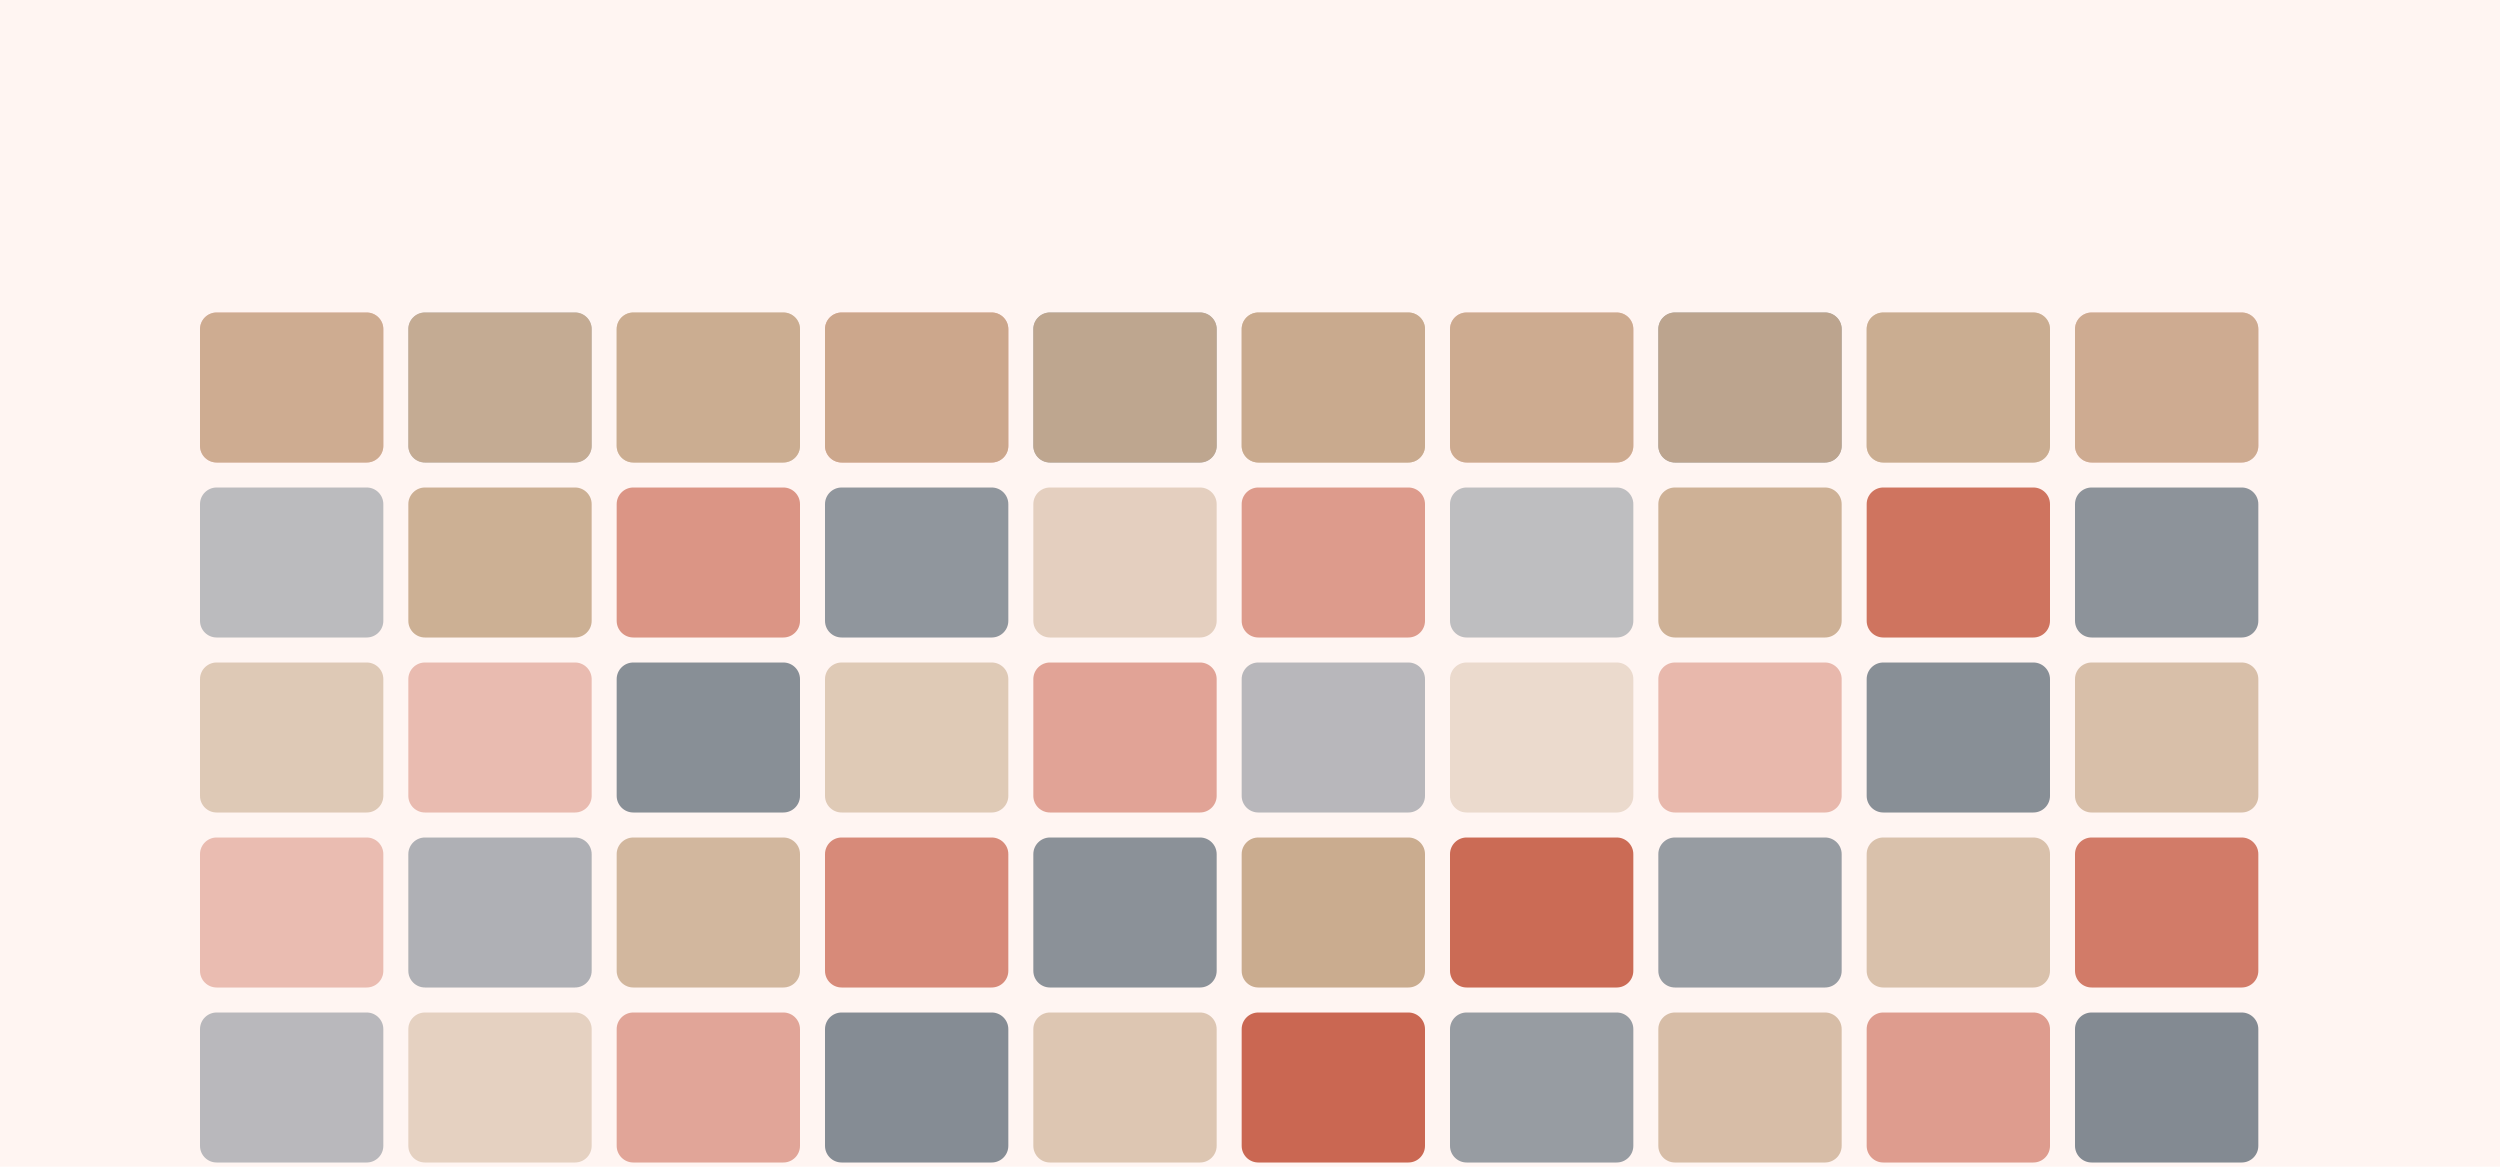
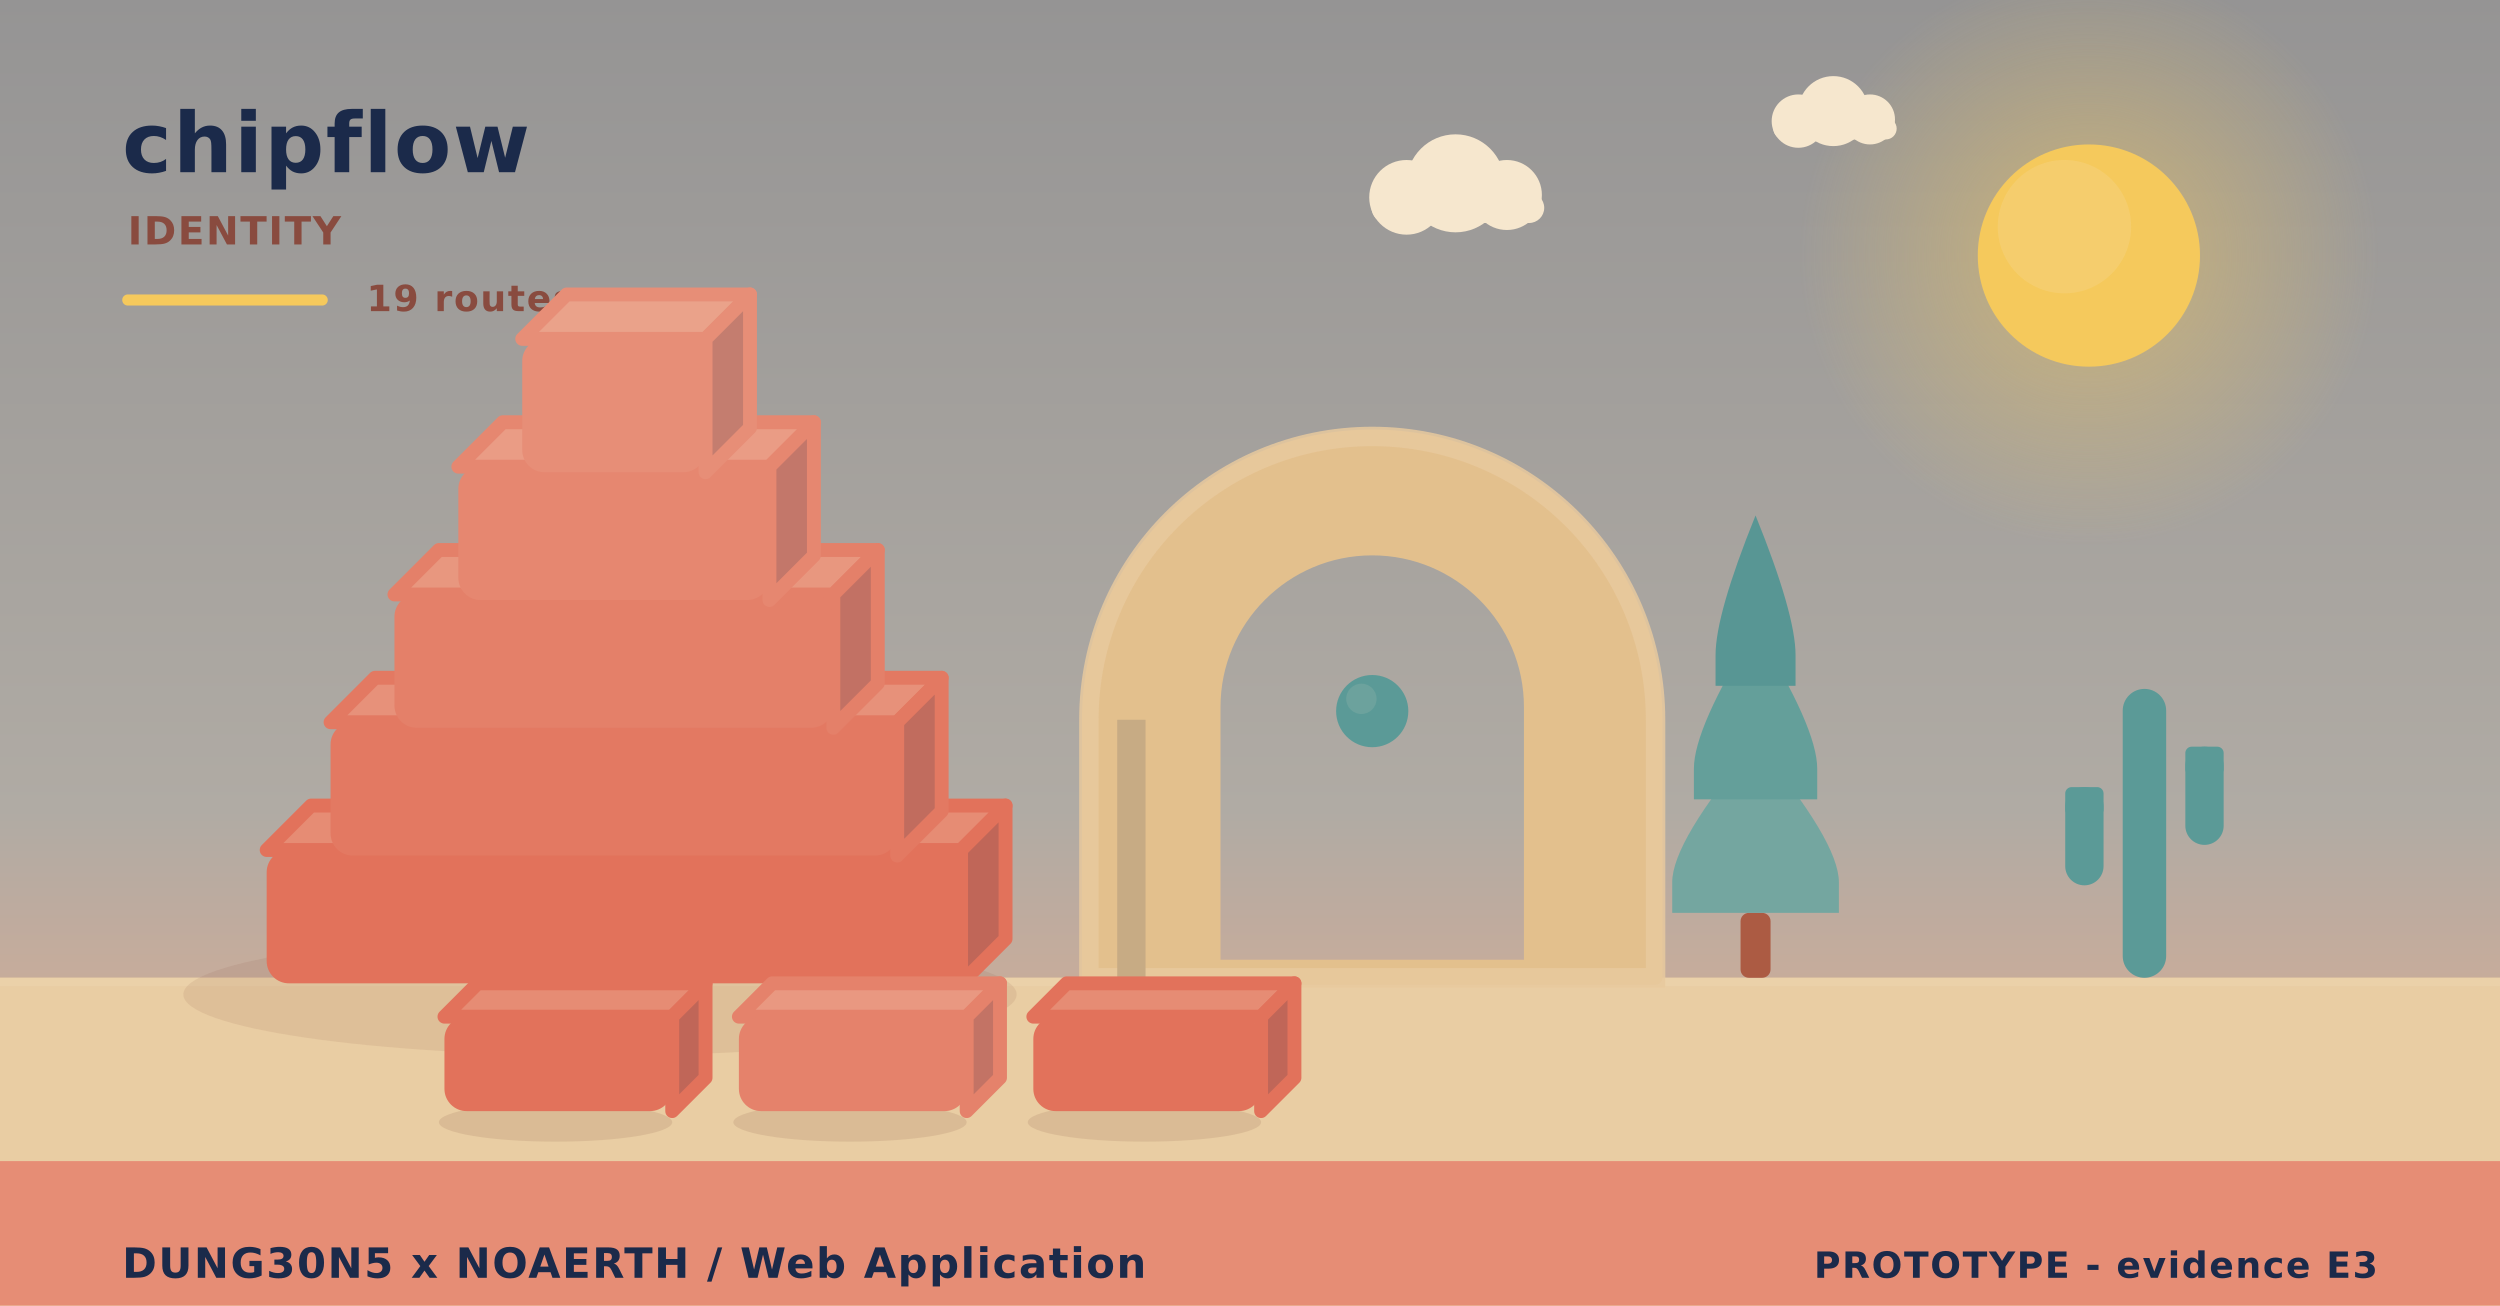
- <svg xmlns="http://www.w3.org/2000/svg" viewBox="0 0 1200 560" width="1200" height="560" role="img" aria-label="chipflow hero">
-   <rect width="1200" height="560" fill="#fff5f2" />
-   <defs>
-     <linearGradient id="gh" x1="0" y1="0" x2="1" y2="1">
-       <stop offset="0%" stop-color="#c75f48" />
-       <stop offset="100%" stop-color="#78818a" />
-     </linearGradient>
-   </defs>
-   <rect x="96.00" y="150.00" width="88.00" height="72.00" rx="8.00" fill="#c75f48" opacity="0.38" />
-   <rect x="196.00" y="150.00" width="88.00" height="72.00" rx="8.00" fill="#78818a" opacity="0.53" />
-   <rect x="296.00" y="150.00" width="88.00" height="72.00" rx="8.00" fill="#c7a88a" opacity="0.64" />
-   <rect x="396.00" y="150.00" width="88.00" height="72.00" rx="8.00" fill="#c75f48" opacity="0.54" />
-   <rect x="496.00" y="150.00" width="88.00" height="72.00" rx="8.00" fill="#78818a" opacity="0.73" />
-   <rect x="596.00" y="150.00" width="88.00" height="72.00" rx="8.00" fill="#c7a88a" opacity="0.81" />
-   <rect x="696.00" y="150.00" width="88.00" height="72.00" rx="8.00" fill="#c75f48" opacity="0.41" />
-   <rect x="796.00" y="150.00" width="88.00" height="72.00" rx="8.00" fill="#78818a" opacity="0.80" />
-   <rect x="896.00" y="150.00" width="88.00" height="72.00" rx="8.00" fill="#c7a88a" opacity="0.67" />
-   <rect x="996.00" y="150.00" width="88.00" height="72.00" rx="8.00" fill="#c75f48" opacity="0.40" />
-   <rect x="96.00" y="234.00" width="88.00" height="72.00" rx="8.00" fill="#78818a" opacity="0.50" />
-   <rect x="196.00" y="234.00" width="88.00" height="72.00" rx="8.00" fill="#c7a88a" opacity="0.90" />
-   <rect x="296.00" y="234.00" width="88.00" height="72.00" rx="8.00" fill="#c75f48" opacity="0.64" />
-   <rect x="396.00" y="234.00" width="88.00" height="72.00" rx="8.00" fill="#78818a" opacity="0.82" />
-   <rect x="496.00" y="234.00" width="88.00" height="72.00" rx="8.00" fill="#c7a88a" opacity="0.49" />
-   <rect x="596.00" y="234.00" width="88.00" height="72.00" rx="8.00" fill="#c75f48" opacity="0.60" />
-   <rect x="696.00" y="234.00" width="88.00" height="72.00" rx="8.00" fill="#78818a" opacity="0.48" />
-   <rect x="796.00" y="234.00" width="88.00" height="72.00" rx="8.00" fill="#c7a88a" opacity="0.88" />
-   <rect x="896.00" y="234.00" width="88.00" height="72.00" rx="8.00" fill="#c75f48" opacity="0.86" />
-   <rect x="996.00" y="234.00" width="88.00" height="72.00" rx="8.00" fill="#78818a" opacity="0.84" />
-   <rect x="96.00" y="318.00" width="88.00" height="72.00" rx="8.00" fill="#c7a88a" opacity="0.58" />
-   <rect x="196.00" y="318.00" width="88.00" height="72.00" rx="8.00" fill="#c75f48" opacity="0.39" />
-   <rect x="296.00" y="318.00" width="88.00" height="72.00" rx="8.00" fill="#78818a" opacity="0.88" />
-   <rect x="396.00" y="318.00" width="88.00" height="72.00" rx="8.00" fill="#c7a88a" opacity="0.57" />
-   <rect x="496.00" y="318.00" width="88.00" height="72.00" rx="8.00" fill="#c75f48" opacity="0.54" />
-   <rect x="596.00" y="318.00" width="88.00" height="72.00" rx="8.00" fill="#78818a" opacity="0.53" />
-   <rect x="696.00" y="318.00" width="88.00" height="72.00" rx="8.00" fill="#c7a88a" opacity="0.36" />
-   <rect x="796.00" y="318.00" width="88.00" height="72.00" rx="8.00" fill="#c75f48" opacity="0.41" />
-   <rect x="896.00" y="318.00" width="88.00" height="72.00" rx="8.00" fill="#78818a" opacity="0.88" />
-   <rect x="996.00" y="318.00" width="88.00" height="72.00" rx="8.00" fill="#c7a88a" opacity="0.70" />
-   <rect x="96.00" y="402.00" width="88.00" height="72.00" rx="8.00" fill="#c75f48" opacity="0.38" />
-   <rect x="196.00" y="402.00" width="88.00" height="72.00" rx="8.00" fill="#78818a" opacity="0.59" />
-   <rect x="296.00" y="402.00" width="88.00" height="72.00" rx="8.00" fill="#c7a88a" opacity="0.80" />
-   <rect x="396.00" y="402.00" width="88.00" height="72.00" rx="8.00" fill="#c75f48" opacity="0.71" />
-   <rect x="496.00" y="402.00" width="88.00" height="72.00" rx="8.00" fill="#78818a" opacity="0.86" />
-   <rect x="596.00" y="402.00" width="88.00" height="72.00" rx="8.00" fill="#c7a88a" opacity="0.95" />
-   <rect x="696.00" y="402.00" width="88.00" height="72.00" rx="8.00" fill="#c75f48" opacity="0.92" />
-   <rect x="796.00" y="402.00" width="88.00" height="72.00" rx="8.00" fill="#78818a" opacity="0.77" />
-   <rect x="896.00" y="402.00" width="88.00" height="72.00" rx="8.00" fill="#c7a88a" opacity="0.68" />
-   <rect x="996.00" y="402.00" width="88.00" height="72.00" rx="8.00" fill="#c75f48" opacity="0.81" />
-   <rect x="96.00" y="486.00" width="88.00" height="72.00" rx="8.00" fill="#78818a" opacity="0.52" />
-   <rect x="196.00" y="486.00" width="88.00" height="72.00" rx="8.00" fill="#c7a88a" opacity="0.47" />
-   <rect x="296.00" y="486.00" width="88.00" height="72.00" rx="8.00" fill="#c75f48" opacity="0.53" />
-   <rect x="396.00" y="486.00" width="88.00" height="72.00" rx="8.00" fill="#78818a" opacity="0.90" />
-   <rect x="496.00" y="486.00" width="88.00" height="72.00" rx="8.00" fill="#c7a88a" opacity="0.61" />
-   <rect x="596.00" y="486.00" width="88.00" height="72.00" rx="8.00" fill="#c75f48" opacity="0.94" />
-   <rect x="696.00" y="486.00" width="88.00" height="72.00" rx="8.00" fill="#78818a" opacity="0.77" />
-   <rect x="796.00" y="486.00" width="88.00" height="72.00" rx="8.00" fill="#c7a88a" opacity="0.72" />
-   <rect x="896.00" y="486.00" width="88.00" height="72.00" rx="8.00" fill="#c75f48" opacity="0.59" />
-   <rect x="996.00" y="486.00" width="88.00" height="72.00" rx="8.00" fill="#78818a" opacity="0.92" />
+ <svg xmlns="http://www.w3.org/2000/svg" width="900" height="470" viewBox="0 0 900 470" role="img" aria-label="chipflow - identity">
+   <linearGradient id="skyh" x1="0" y1="0" x2="0" y2="1">
+     <stop offset="0" stop-color="#959494" />
+     <stop offset="0.62" stop-color="#b0aba4" />
+     <stop offset="1" stop-color="#f3ad8a" />
+   </linearGradient>
+   <rect width="900" height="470" fill="url(#skyh)" />
+   <radialGradient id="sunh">
+     <stop offset="0.35" stop-color="#f5c95c" stop-opacity="0.34" />
+     <stop offset="1" stop-color="#f5c95c" stop-opacity="0" />
+   </radialGradient>
+   <circle cx="752" cy="92" r="104" fill="url(#sunh)" />
+   <circle cx="752" cy="92" r="40" fill="#f5c95c" />
+   <circle cx="743.2" cy="81.6" r="24" fill="#f5d27e" opacity="0.5" />
  <g>
-     <rect x="96.00" y="150.00" width="88.00" height="72.00" rx="8.00" fill="#c7a88a" opacity="0.80" />
-     <animate attributeName="opacity" values="0.25;1.0;0.25" dur="6.4s" begin="4.53s" repeatCount="indefinite" />
+     <circle cx="524" cy="66" r="17.64" fill="#f6e7ce" />
+     <circle cx="506.36" cy="71.04" r="13.44" fill="#f6e7ce" />
+     <circle cx="542.48" cy="70.2" r="12.6" fill="#f6e7ce" />
+     <rect x="493.76" y="69.36" width="62.16" height="10.92" rx="5.46" fill="#f6e7ce" />
+     <animateTransform attributeName="transform" type="translate" values="0 0;24 0;0 0" dur="36s" begin="0s" repeatCount="indefinite" />
  </g>
  <g>
-     <rect x="196.00" y="150.00" width="88.00" height="72.00" rx="8.00" fill="#c7a88a" opacity="0.80" />
-     <animate attributeName="opacity" values="0.25;1.0;0.25" dur="6.4s" begin="4.85s" repeatCount="indefinite" />
+     <circle cx="660" cy="40" r="12.6" fill="#f6e7ce" />
+     <circle cx="647.4" cy="43.6" r="9.6" fill="#f6e7ce" />
+     <circle cx="673.2" cy="43" r="9" fill="#f6e7ce" />
+     <rect x="638.4" y="42.4" width="44.4" height="7.8" rx="3.9" fill="#f6e7ce" />
+     <animateTransform attributeName="transform" type="translate" values="0 0;-18 0;0 0" dur="46s" begin="3s" repeatCount="indefinite" />
+   </g>
+   <rect x="0" y="352" width="900" height="118" fill="#e9cda3" />
+   <rect x="0" y="352" width="900" height="3" fill="#ebd1a9" />
+   <text x="44" y="62" font-family="Verdana,DejaVu Sans,sans-serif" font-size="30" font-weight="700" letter-spacing="0.6" fill="#1b2a4a" text-anchor="start">chipflow</text>
+   <text x="46" y="88" font-family="Verdana,DejaVu Sans,sans-serif" font-size="14" font-weight="700" letter-spacing="0.6" fill="#894b3f" text-anchor="start">IDENTITY</text>
+   <rect x="44" y="106" width="74" height="4" rx="2" fill="#f5c95c" />
+   <text x="132" y="112" font-family="Verdana,DejaVu Sans,sans-serif" font-size="13" font-weight="700" letter-spacing="0.6" fill="#894b3f" text-anchor="start">19 routes</text>
+   <ellipse cx="216" cy="358" rx="150" ry="22" fill="rgba(138,90,68,0.11)" />
+   <g>
+     <path d="M96,306 L346,306 L362,290 L112,290 Z" fill="#e68c74" stroke="#e2725b" stroke-width="5" stroke-linejoin="round" />
+     <path d="M346,306 L362,290 L362,338 L346,354 Z" fill="#c06658" stroke="#e2725b" stroke-width="5" stroke-linejoin="round" />
+     <rect x="96" y="306" width="250" height="48" rx="8" fill="#e2725b" />
+     <animateTransform attributeName="transform" type="translate" values="0 10;0 0" dur="0.9s" begin="0s" fill="freeze" />
  </g>
  <g>
-     <rect x="296.00" y="150.00" width="88.00" height="72.00" rx="8.00" fill="#c7a88a" opacity="0.80" />
-     <animate attributeName="opacity" values="0.25;1.0;0.25" dur="6.4s" begin="5.17s" repeatCount="indefinite" />
+     <path d="M119,260 L323,260 L339,244 L135,244 Z" fill="#e7917a" stroke="#e37962" stroke-width="5" stroke-linejoin="round" />
+     <path d="M323,260 L339,244 L339,292 L323,308 Z" fill="#c16c5e" stroke="#e37962" stroke-width="5" stroke-linejoin="round" />
+     <rect x="119" y="260" width="204" height="48" rx="8" fill="#e37962" />
+     <animateTransform attributeName="transform" type="translate" values="0 10;0 0" dur="0.9s" begin="0.28s" fill="freeze" />
  </g>
  <g>
-     <rect x="396.00" y="150.00" width="88.00" height="72.00" rx="8.00" fill="#c7a88a" opacity="0.80" />
-     <animate attributeName="opacity" values="0.25;1.0;0.25" dur="6.4s" begin="5.49s" repeatCount="indefinite" />
+     <path d="M142,214 L300,214 L316,198 L158,198 Z" fill="#e8977f" stroke="#e48069" stroke-width="5" stroke-linejoin="round" />
+     <path d="M300,214 L316,198 L316,246 L300,262 Z" fill="#c27164" stroke="#e48069" stroke-width="5" stroke-linejoin="round" />
+     <rect x="142" y="214" width="158" height="48" rx="8" fill="#e48069" />
+     <animateTransform attributeName="transform" type="translate" values="0 10;0 0" dur="0.9s" begin="0.56s" fill="freeze" />
  </g>
  <g>
-     <rect x="496.00" y="150.00" width="88.00" height="72.00" rx="8.00" fill="#c7a88a" opacity="0.80" />
-     <animate attributeName="opacity" values="0.25;1.0;0.25" dur="6.4s" begin="5.81s" repeatCount="indefinite" />
+     <path d="M165,168 L277,168 L293,152 L181,152 Z" fill="#ea9c85" stroke="#e68770" stroke-width="5" stroke-linejoin="round" />
+     <path d="M277,168 L293,152 L293,200 L277,216 Z" fill="#c3776a" stroke="#e68770" stroke-width="5" stroke-linejoin="round" />
+     <rect x="165" y="168" width="112" height="48" rx="8" fill="#e68770" />
+     <animateTransform attributeName="transform" type="translate" values="0 10;0 0" dur="0.9s" begin="0.84s" fill="freeze" />
  </g>
  <g>
-     <rect x="596.00" y="150.00" width="88.00" height="72.00" rx="8.00" fill="#c7a88a" opacity="0.80" />
-     <animate attributeName="opacity" values="0.25;1.0;0.25" dur="6.4s" begin="6.13s" repeatCount="indefinite" />
+     <path d="M188,122 L254,122 L270,106 L204,106 Z" fill="#eaa28a" stroke="#e78e77" stroke-width="5" stroke-linejoin="round" />
+     <path d="M254,122 L270,106 L270,154 L254,170 Z" fill="#c47d6f" stroke="#e78e77" stroke-width="5" stroke-linejoin="round" />
+     <rect x="188" y="122" width="66" height="48" rx="8" fill="#e78e77" />
+     <animateTransform attributeName="transform" type="translate" values="0 10;0 0" dur="0.9s" begin="1.12s" fill="freeze" />
  </g>
+   <path d="M392,352 L392,259.12 A102,102 0 0 1 596,259.12 L596,352 Z M436.88,348 L436.88,254.55 A57.12,57.12 0 0 1 551.12,254.55 L551.12,348 Z" fill="#e3c08d" fill-rule="evenodd" stroke="#e3c08d" stroke-width="5" stroke-linejoin="round" />
+   <path d="M392,352 L392,259.12 A102,102 0 0 1 596,259.12 L596,352 Z" fill="none" stroke="#e8c99d" stroke-width="7" stroke-linecap="round" opacity="0.85" />
+   <rect x="402.2" y="259.12" width="10.2" height="92.88" fill="#c7ab84" />
  <g>
-     <rect x="696.00" y="150.00" width="88.00" height="72.00" rx="8.00" fill="#c7a88a" opacity="0.80" />
-     <animate attributeName="opacity" values="0.25;1.0;0.25" dur="6.4s" begin="6.45s" repeatCount="indefinite" />
+     <circle cx="494" cy="256" r="13" fill="#5b9a97" />
+     <circle cx="490.1" cy="251.58" r="5.46" fill="#7aa9a2" opacity="0.55" />
+     <animate attributeName="opacity" values="0.78;1;0.78" dur="5.2s" begin="0s" repeatCount="indefinite" />
  </g>
+   <rect x="626.6" y="328.64" width="10.8" height="23.36" rx="3" fill="#ac5b43" />
+   <path d="M632,267.32 Q602,302.89 602,317.6 Q602,328.64 602,328.64 L662,328.64 Q662,328.64 662,317.6 Q662,302.89 632,267.32 Z" fill="#74a6a0" />
+   <path d="M632,226.44 Q609.8,262.01 609.8,276.72 Q609.8,287.76 609.8,287.76 L654.2,287.76 Q654.2,287.76 654.2,276.72 Q654.2,262.01 632,226.44 Z" fill="#649f9a" />
+   <path d="M632,185.56 Q617.6,221.13 617.6,235.84 Q617.6,246.88 617.6,246.88 L646.4,246.88 Q646.4,246.88 646.4,235.84 Q646.4,221.13 632,185.56 Z" fill="#589694" />
+   <rect x="764.18" y="248" width="15.64" height="104" rx="7.82" fill="#5b9a97" />
+   <rect x="743.48" y="283.36" width="13.8" height="35.36" rx="6.9" fill="#5b9a97" />
+   <rect x="743.48" y="283.36" width="13.8" height="10.4" rx="2.3" fill="#5b9a97" />
+   <rect x="786.72" y="268.8" width="13.8" height="35.36" rx="6.9" fill="#5b9a97" />
+   <rect x="786.72" y="268.8" width="13.8" height="10.4" rx="2.3" fill="#5b9a97" />
+   <ellipse cx="200" cy="404" rx="42" ry="7" fill="rgba(138,90,68,0.15)" />
  <g>
-     <rect x="796.00" y="150.00" width="88.00" height="72.00" rx="8.00" fill="#c7a88a" opacity="0.80" />
-     <animate attributeName="opacity" values="0.25;1.0;0.25" dur="6.4s" begin="6.77s" repeatCount="indefinite" />
+     <path d="M160,366 L242,366 L254,354 L172,354 Z" fill="#e68c74" stroke="#e2725b" stroke-width="5" stroke-linejoin="round" />
+     <path d="M242,366 L254,354 L254,388 L242,400 Z" fill="#c06658" stroke="#e2725b" stroke-width="5" stroke-linejoin="round" />
+     <rect x="160" y="366" width="82" height="34" rx="8" fill="#e2725b" />
+     <animateTransform attributeName="transform" type="translate" values="0 10;0 0" dur="0.7s" begin="0.8s" fill="freeze" />
  </g>
+   <ellipse cx="306" cy="404" rx="42" ry="7" fill="rgba(138,90,68,0.15)" />
  <g>
-     <rect x="896.00" y="150.00" width="88.00" height="72.00" rx="8.00" fill="#c7a88a" opacity="0.80" />
-     <animate attributeName="opacity" values="0.25;1.0;0.25" dur="6.4s" begin="7.09s" repeatCount="indefinite" />
+     <path d="M266,366 L348,366 L360,354 L278,354 Z" fill="#e99881" stroke="#e5826b" stroke-width="5" stroke-linejoin="round" />
+     <path d="M348,366 L360,354 L360,388 L348,400 Z" fill="#c37365" stroke="#e5826b" stroke-width="5" stroke-linejoin="round" />
+     <rect x="266" y="366" width="82" height="34" rx="8" fill="#e5826b" />
+     <animateTransform attributeName="transform" type="translate" values="0 10;0 0" dur="0.7s" begin="0.95s" fill="freeze" />
  </g>
+   <ellipse cx="412" cy="404" rx="42" ry="7" fill="rgba(138,90,68,0.15)" />
  <g>
-     <rect x="996.00" y="150.00" width="88.00" height="72.00" rx="8.00" fill="#c7a88a" opacity="0.80" />
-     <animate attributeName="opacity" values="0.25;1.0;0.25" dur="6.4s" begin="7.41s" repeatCount="indefinite" />
+     <path d="M372,366 L454,366 L466,354 L384,354 Z" fill="#e68c74" stroke="#e2725b" stroke-width="5" stroke-linejoin="round" />
+     <path d="M454,366 L466,354 L466,388 L454,400 Z" fill="#c06658" stroke="#e2725b" stroke-width="5" stroke-linejoin="round" />
+     <rect x="372" y="366" width="82" height="34" rx="8" fill="#e2725b" />
+     <animateTransform attributeName="transform" type="translate" values="0 10;0 0" dur="0.7s" begin="1.1s" fill="freeze" />
  </g>
+   <rect x="0" y="418" width="900" height="52" rx="0" fill="#e68972" opacity="0.94" />
+   <text x="44" y="460" font-family="Verdana,DejaVu Sans,sans-serif" font-size="15" font-weight="700" letter-spacing="0.6" fill="#1b2a4a" text-anchor="start">DUNG30N5 x NOAERTH  /  Web Application</text>
+   <text x="856" y="460" font-family="Verdana,DejaVu Sans,sans-serif" font-size="13" font-weight="700" letter-spacing="0.6" fill="#1b2a4a" text-anchor="end">PROTOTYPE  -  evidence E3</text>
</svg>
